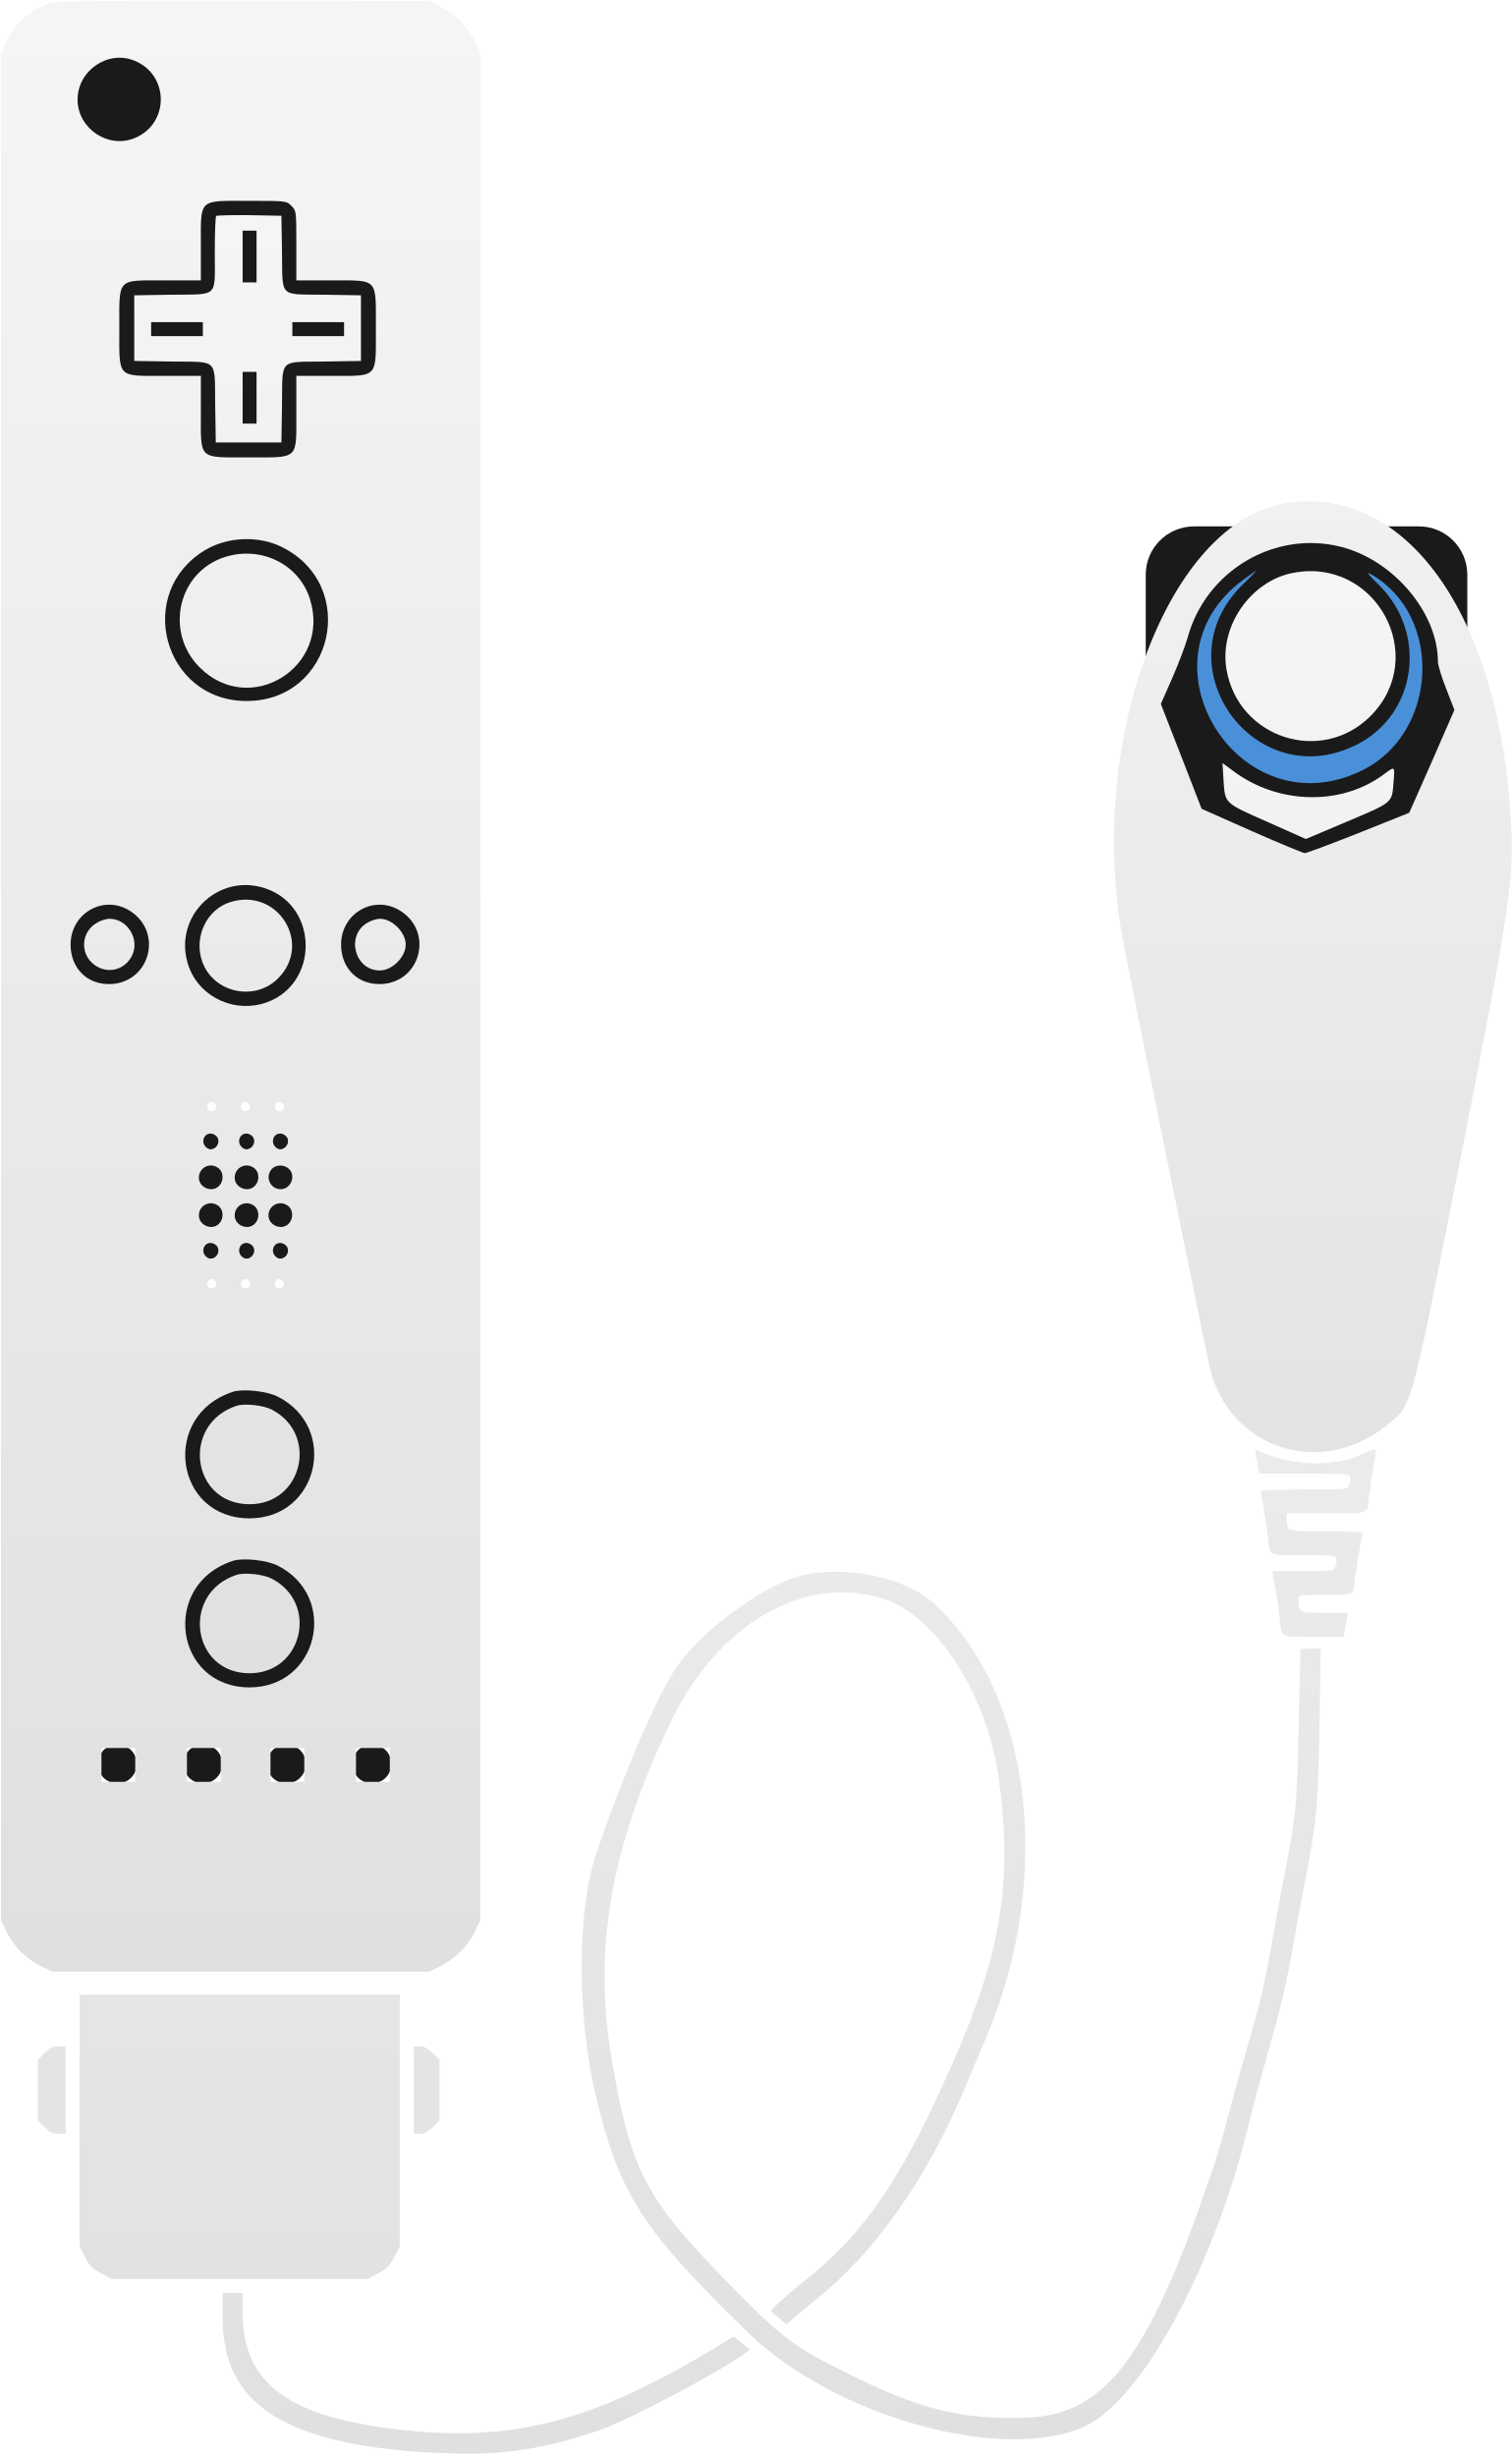
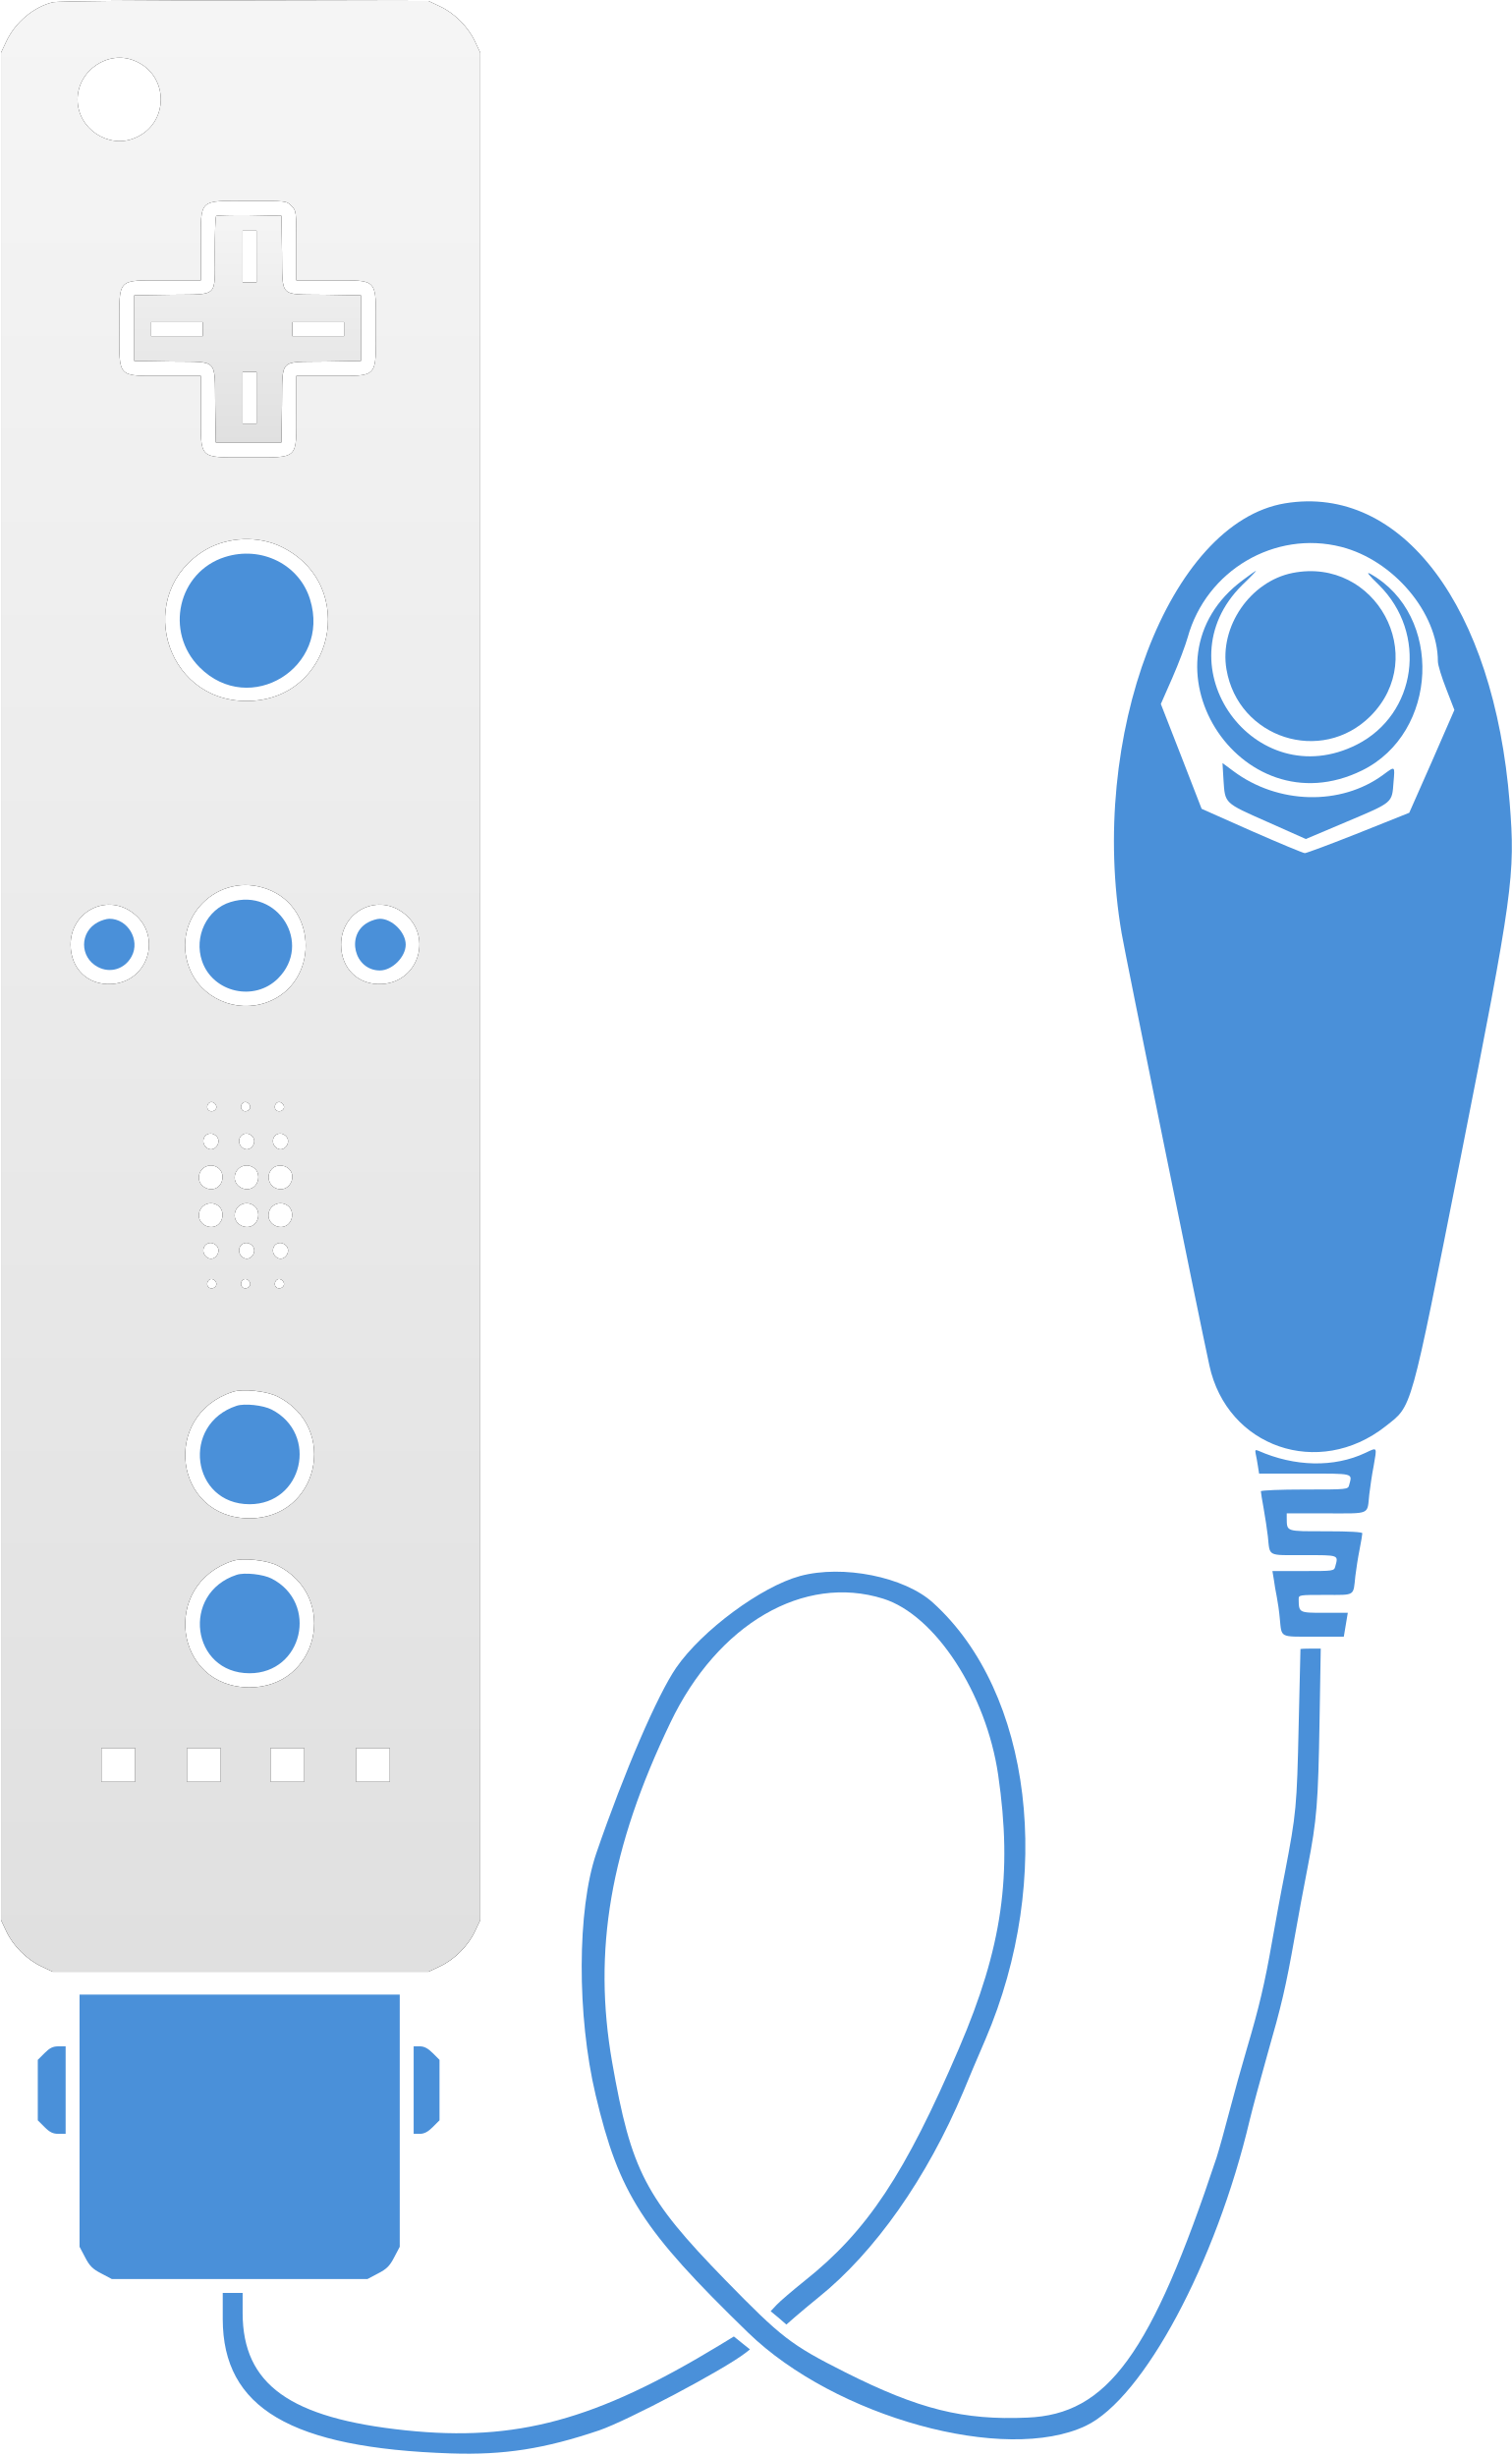
<svg xmlns="http://www.w3.org/2000/svg" width="1013.333" height="1646.667" viewBox="0 0 760 1235">
  <defs>
-     <linearGradient id="a" x1="0" x2="0" y1="0" y2="1">
+     <linearGradient id="b" x1="0" x2="0" y1="0" y2="1">
      <stop offset="0%" stop-color="#f5f5f5" />
      <stop offset="100%" stop-color="#e0e0e0" />
    </linearGradient>
+     <clipPath id="a">
+       <path d="M26.7 1.1C17 3.4 7.7 11.2 3.2 20.8L.5 26.5v939l2.7 5.7c3.4 7.3 10.3 14.2 17.6 17.6l5.7 2.7h189l5.7-2.7c7.3-3.4 14.2-10.3 17.6-17.6l2.7-5.7v-939l-2.7-5.7c-3.4-7.3-10.3-14.2-17.6-17.6L215.5.5 123 .3c-52-.1-94.1.3-96.3.8" />
+       <path d="M646.3 253.1c-57.8 9.6-98.7 115.3-82.8 213.8 1.4 8.3 39.4 195.6 44.6 219.9 8.9 41 55.1 56.8 88.6 30.4 13.6-10.8 12-5.1 37.8-135.4 26.3-133.2 27.5-141.6 24.6-178.1-7.8-98.5-54.2-160.4-112.8-150.6" />
+       <path d="M686.5 730.6c-15.7 7.4-35.5 7-53.8-1.1-1.5-.6-1.7-.4-1.3 1.6.3 1.3.8 4.1 1.1 6.1l.6 3.8H656c25.1 0 24-.3 22.4 5.7-.6 2.3-.7 2.3-22.5 2.3-12.1 0-21.9.4-21.9.9s.6 4.4 1.4 8.7c.8 4.4 1.7 10.6 2.1 13.9 1.1 10.4-.6 9.5 18.1 9.5 17.9 0 17.4-.2 15.8 5.7-.6 2.3-.9 2.3-16.1 2.3h-15.5l.7 4.2c.3 2.4 1 6.3 1.5 8.8s1.2 7.3 1.5 10.8c1 9.9-.3 9.2 17 9.2h15.2l1-6 1-6h-11.8c-12.8 0-12.8 0-12.9-6.8 0-2.2.2-2.2 13.4-2.2 15.3 0 14 .8 15.1-9.5.3-3.3 1-8 1.5-10.5s1.2-6.2 1.5-8.3l.6-3.7h-18.4c-20.4 0-19.6.3-19.7-6.8V761h19.9c22.6 0 20.5.9 21.6-9.5.4-3.3 1.3-9.8 2.2-14.3 1.7-9.9 2-9.5-4.2-6.6" />
+       <path d="M402.3 792.5c-19.5 5.3-49.3 27.3-62.3 46.1-9.4 13.7-26 52.1-40.2 93.4-9.6 28.2-9.8 81.5-.3 121.5 11.8 49.7 23.3 67.6 76.7 119.5 43.8 42.5 129.3 66.1 169.8 46.8 28.9-13.8 65.4-81.8 82.4-153.8 1.4-5.8 5.4-20.6 8.9-33 7.1-24.8 9.1-33.1 13.7-59 1.7-9.6 4.6-25.4 6.5-35 4.7-24.2 5.3-32.3 6-73.8l.6-36.2H659c-2.7 0-5 .1-5.1.2 0 .2-.4 17.4-.9 38.3-.9 41.2-1.2 44.2-6.9 74-2.2 11-5.1 27-6.6 35.5-3.5 20.1-6.5 32.8-12.5 53-2.7 9.1-6.7 23.5-8.9 32s-5.1 18.9-6.4 23c-32.9 99-54.8 129.1-95.2 130.7-32.2 1.4-54.5-4.2-91.5-22.8-27.4-13.8-32-17.4-60.5-46.6-40-41.1-47.1-54.6-56.7-109.3-9.8-56.1-1-107.7 29.3-170.8 23.8-49.7 67.1-74.8 107-62.3 26.2 8.2 51.8 47.6 57.8 88.6 7.3 50.1 2.1 86.7-19.7 137.5-27.1 63.2-46.1 91.9-77.6 116.9-6.1 4.9-12.4 10.3-14.1 12.1l-3 3.2 4 3.3 3.9 3.4 4.6-4c2.5-2.2 7.7-6.5 11.5-9.6 28.4-22.8 54.7-60.2 73-103.8 2-5 7-16.7 11-26 34.7-81 23.5-174.5-26.4-219.6-14.3-13-45.3-19.2-66.8-13.4" />
+       <path d="M40 1066.4v63.4l2.8 5.3c2.2 4.3 3.8 5.9 8.1 8.1l5.3 2.8h128.6l5.3-2.8c4.3-2.2 5.9-3.8 8.1-8.1l2.8-5.3V1003H40z" />
+       <path d="M25.4 1030c-5.5 2.2-6.4 5.1-6.4 21.2v15l3.4 3.4c2.6 2.6 4.2 3.4 7 3.4H33v-44l-2.7.1c-1.6 0-3.8.4-4.9.9" />
+       <path d="M208 1050.9v22.1h3.1c2.2 0 4.1-1 6.5-3.4l3.4-3.4v-15.1c0-17.3-1.3-20.5-9.2-21.8l-3.8-.6z" />
+       <path d="M112 1166.2c.1 44.7 34.2 64.8 114.6 67.5 26.9.9 47.2-2.3 74.7-11.6 14.3-4.9 62.5-30.4 73.5-38.9l2.3-1.8-4-3.2-4.1-3.3-7.2 4.4c-62.3 37.8-102.2 48.6-157.8 42.8-58.3-6.1-81.9-23.1-82-58.9V1153h-10z" />
+     </clipPath>
  </defs>
-   <circle cx="59.5" cy="49.5" r="24.1" fill="#1a1a1a" />
-   <rect width="141.9" height="141.9" x="53" y="94" fill="#1a1a1a" rx="21.3" />
-   <rect width="7.7" height="28.6" x="121.2" y="114.2" fill="#1a1a1a" rx="1.2" />
-   <rect width="28.6" height="7.7" x="74.2" y="161.2" fill="#1a1a1a" rx="1.2" />
-   <rect width="28.6" height="7.7" x="145.2" y="161.2" fill="#1a1a1a" rx="1.2" />
-   <rect width="7.7" height="28.6" x="121.2" y="185.2" fill="#1a1a1a" rx="1.2" />
-   <rect width="90.2" height="90.2" x="78.4" y="266.4" fill="#1a1a1a" rx="13.5" />
-   <rect width="161.7" height="171.6" x="576.1" y="264.7" fill="#1a1a1a" rx="24.3" />
-   <rect width="67.1" height="67.1" x="89.4" y="441.4" fill="#1a1a1a" rx="10.1" />
-   <rect width="44" height="44" x="32.5" y="452.5" fill="#1a1a1a" rx="6.6" />
-   <rect width="44" height="44" x="168.5" y="452.5" fill="#1a1a1a" rx="6.6" />
-   <circle cx="105.5" cy="573.5" r="4.6" fill="#1a1a1a" />
-   <circle cx="123.5" cy="573.5" r="4.6" fill="#1a1a1a" />
-   <circle cx="140.5" cy="573.5" r="4.6" fill="#1a1a1a" />
-   <circle cx="105.5" cy="591.5" r="6.9" fill="#1a1a1a" />
-   <circle cx="123.5" cy="591.5" r="6.9" fill="#1a1a1a" />
-   <circle cx="140.5" cy="591.5" r="6.9" fill="#1a1a1a" />
-   <circle cx="105.5" cy="610.5" r="6.9" fill="#1a1a1a" />
-   <circle cx="123.5" cy="610.5" r="6.9" fill="#1a1a1a" />
-   <circle cx="140.5" cy="610.5" r="6.9" fill="#1a1a1a" />
-   <circle cx="105.5" cy="628.5" r="4.6" fill="#1a1a1a" />
-   <circle cx="123.5" cy="628.5" r="4.6" fill="#1a1a1a" />
-   <circle cx="140.5" cy="628.5" r="4.6" fill="#1a1a1a" />
-   <rect width="71.5" height="71.5" x="89.2" y="695.2" fill="#1a1a1a" rx="10.7" />
-   <rect width="71.5" height="71.5" x="89.2" y="780.2" fill="#1a1a1a" rx="10.7" />
-   <circle cx="59" cy="887" r="9.8" fill="#1a1a1a" />
-   <circle cx="102" cy="887" r="9.8" fill="#1a1a1a" />
-   <circle cx="144" cy="887" r="9.8" fill="#1a1a1a" />
-   <circle cx="187" cy="887" r="9.8" fill="#1a1a1a" />
-   <path fill="url(#a)" d="M26.7 1.1C17 3.4 7.7 11.2 3.2 20.8L.5 26.5v939l2.7 5.7c3.4 7.3 10.3 14.2 17.6 17.6l5.7 2.7h189l5.7-2.7c7.3-3.4 14.2-10.3 17.6-17.6l2.7-5.7v-939l-2.7-5.7c-3.4-7.3-10.3-14.2-17.6-17.6L215.5.5 123 .3c-52-.1-94.1.3-96.3.8m41.1 29.5c17.4 7.2 17.4 31.6 0 38.8C54.5 75 39.1 64.7 39 50.2c-.1-14.7 15.4-25.3 28.8-19.6m78.7 72.9c2.5 2.4 2.5 2.7 2.5 20V141h17.5c23.9 0 22.5-1.5 22.5 24s1.4 24-22.5 24H149v18c0 24.5 1.6 23-24 23s-24 1.5-24-23v-18H83c-24.5 0-23 1.6-23-24s-1.5-24 23-24h18v-17.5c0-23.9-1.5-22.5 24-22.5 18.9 0 19.1 0 21.5 2.5M141.6 275c39.2 19.3 26.1 77.5-17.6 77.5-41.9 0-56.7-54.8-20.5-76.1 11.2-6.5 26.5-7.1 38.1-1.4m-7.1 172.1c25.6 9.6 25.6 47.2 0 56.8-15.8 5.9-33.6-2-39.4-17.4-9.3-24.8 14.6-48.7 39.4-39.4m-68.3 11.5c15.6 10.9 9 34.9-9.9 36.2-12 .8-20.8-7.6-20.8-19.8 0-16.3 17.5-25.7 30.7-16.4m136 0c15.6 10.9 9 34.9-9.9 36.2-12 .8-20.8-7.6-20.8-19.8 0-16.3 17.5-25.7 30.7-16.4m-93.4 97.7c.4 2-2.5 3.4-4 1.9s-.1-4.4 1.9-4c1 .2 1.9 1.1 2.1 2.1m17 0c.4 2-2.5 3.4-4 1.9s-.1-4.4 1.9-4c1 .2 1.9 1.1 2.1 2.1m17 0c.4 2-2.5 3.4-4 1.9s-.1-4.4 1.9-4c1 .2 1.9 1.1 2.1 2.1M109 571.5c2.6 3.2-1.3 8.1-4.7 5.9-3.5-2.2-2.3-7.4 1.7-7.4 1 0 2.3.7 3 1.5m18 0c2.6 3.2-1.3 8.1-4.7 5.9-3.5-2.2-2.3-7.4 1.7-7.4 1 0 2.3.7 3 1.5m17 0c2.6 3.2-1.3 8.1-4.7 5.9-3.5-2.2-2.3-7.4 1.7-7.4 1 0 2.3.7 3 1.5m-33.8 16.2c2.2 2 2.3 6.1.1 8.5-3.4 3.8-10.3 1.1-10.3-4 0-5.4 6.2-8.1 10.2-4.5m18 0c2.2 2 2.3 6.1.1 8.5-3.4 3.8-10.3 1.1-10.3-4 0-5.4 6.2-8.1 10.2-4.5m17 0c3.8 3.4 1.1 10.3-4 10.3-5.4 0-8.1-6.2-4.5-10.2 2-2.2 6.1-2.3 8.5-.1m-35 19c2.2 2 2.3 6.1.1 8.5-3.4 3.8-10.3 1.1-10.3-4 0-5.4 6.2-8.1 10.2-4.5m18 0c2.2 2 2.3 6.1.1 8.5-3.4 3.8-10.3 1.1-10.3-4 0-5.4 6.2-8.1 10.2-4.5m17 0c2.2 2 2.3 6.1.1 8.5-3.4 3.8-10.3 1.1-10.3-4 0-5.4 6.2-8.1 10.2-4.5M109 626.5c2.6 3.2-1.3 8.1-4.7 5.9-3.5-2.2-2.3-7.4 1.7-7.4 1 0 2.3.7 3 1.5m18 0c2.6 3.2-1.3 8.1-4.7 5.9-3.5-2.2-2.3-7.4 1.7-7.4 1 0 2.3.7 3 1.5m17 0c2.6 3.2-1.3 8.1-4.7 5.9-3.5-2.2-2.3-7.4 1.7-7.4 1 0 2.3.7 3 1.5m-35.2 18.8c.4 2-2.5 3.4-4 1.9s-.1-4.4 1.9-4c1 .2 1.9 1.1 2.1 2.1m17 0c.4 2-2.5 3.4-4 1.9s-.1-4.4 1.9-4c1 .2 1.9 1.1 2.1 2.1m17 0c.4 2-2.5 3.4-4 1.9s-.1-4.4 1.9-4c1 .2 1.9 1.1 2.1 2.1m-3.1 57c30.9 15.8 20.3 61.2-14.2 61.2-37.9 0-44.8-51.7-8.5-63.6 5.1-1.7 17.2-.4 22.7 2.4m0 85c30.9 15.8 20.3 61.2-14.2 61.2-37.9 0-44.8-51.7-8.5-63.6 5.1-1.7 17.2-.4 22.7 2.4M68 887.5v8.5H51v-17h17zm43 0v8.5H94v-17h17zm42 0v8.5h-17v-17h17zm43 0v8.5h-17v-17h17z" />
-   <path fill="url(#a)" d="M108.7 108.6c-.4.4-.7 8.9-.7 18.9 0 22.4 2.1 20.4-21.6 20.7l-18.9.3v33l19.1.3c23.4.3 21.3-1.9 21.6 21.8l.3 18.9h33l.3-18.9c.3-23.6-1.8-21.5 21.1-21.8l18.6-.3v-33l-18.6-.3c-22.8-.3-20.8 1.8-21.1-21.3l-.3-18.4-16.1-.3c-8.8-.1-16.3.1-16.7.4M129 129v13h-7v-26h7zm-27 36.5v3.5H76v-7h26zm71 0v3.5h-26v-7h26zM129 200v13h-7v-26h7zm-15.9 80.1c-23.6 7.5-30.5 37.7-12.7 55.5 25.2 25.2 66.1 0 55.5-34.2-5.4-17.6-24.5-27.1-42.8-21.3m2.8 173.5c-11.9 3.6-18.5 17.4-14.3 29.7 5.4 15.8 26.3 20.6 38.2 8.7 17.5-17.5-.1-45.8-23.9-38.4m-66.8 10.2c-9.1 4.9-9.1 17.5 0 22.4 6.3 3.4 13.7 1.1 17.1-5.3 4.4-8.2-1.9-18.9-11.2-18.9-1.4 0-4.1.8-5.9 1.8m136 0c-11.4 6.1-7 24.2 5.9 24.2 6.2 0 13-6.8 13-13s-6.8-13-13-13c-1.4 0-4.1.8-5.9 1.8M119 706.9c-28.1 9.2-22.8 49.5 6.5 49.5 26.7 0 34.9-35.3 11.1-47.6-4.3-2.2-13.6-3.2-17.6-1.9m0 85c-28.1 9.2-22.8 49.5 6.5 49.5 26.7 0 34.9-35.3 11.1-47.6-4.3-2.2-13.6-3.2-17.6-1.9m527.1-538.8c-58.2 9.7-99.1 117.3-82.1 216.3 1.7 10.1 39 193.9 44.1 217.2 8.9 41.2 55 57.1 88.6 30.6 13.6-10.8 12-5.1 37.8-135.4 26.3-133.2 27.5-141.6 24.6-178.1-7.9-98.6-54.2-160.3-113-150.6m28.3 21.9c26.3 6.7 48.6 33.2 48.6 57.6 0 1.8 1.9 8 4.2 13.8l4.1 10.6-11.3 25.9-11.4 25.8-25.5 10.2c-14.1 5.6-26.2 10.1-27 10.1s-12.8-5-26.7-11.1l-25.2-11.2-10.2-26.3-10.3-26.4 5.8-13.2c3.2-7.3 6.6-16.4 7.7-20.3 9.3-33.7 43.9-54 77.2-45.5" />
-   <path fill="url(#a)" d="M650 288.1c-21.3 4.2-37 27-33.3 48.5 5.9 34.6 47.7 48.1 72.4 23.5 29.9-30 2.7-80.2-39.1-72m-34.8 104.1c.8 12 .2 11.4 22.1 21.1l19.3 8.6 20.8-8.8c23.2-9.8 22.5-9.3 23.3-19.8.7-8.3.9-8.2-5.2-3.7-21.3 15.7-53 14.9-75.4-1.9l-5.4-4zm71.3 338.4c-15.7 7.4-35.5 7-53.8-1.1-1.5-.6-1.7-.4-1.3 1.6.3 1.3.8 4.1 1.1 6.1l.6 3.8H656c25.1 0 24-.3 22.4 5.7-.6 2.3-.7 2.3-22.5 2.3-12.1 0-21.9.4-21.9.9s.6 4.4 1.4 8.7c.8 4.4 1.7 10.6 2.1 13.9 1.1 10.4-.6 9.5 18.1 9.5 17.9 0 17.4-.2 15.8 5.7-.6 2.3-.9 2.3-16.1 2.3h-15.5l.7 4.2c.3 2.4 1 6.3 1.5 8.8s1.2 7.3 1.5 10.8c1 9.9-.3 9.2 17 9.2h15.2l1-6 1-6h-11.8c-12.8 0-12.8 0-12.9-6.8 0-2.2.2-2.2 13.4-2.2 15.3 0 14 .8 15.1-9.5.4-3.3 1.3-9.2 2.1-13.2s1.4-7.7 1.4-8.3-6.3-1-18.4-1c-20.3 0-19.5.3-19.6-6.8V761h19.9c22.6 0 20.5.9 21.6-9.5.4-3.3 1.3-9.8 2.2-14.3 1.7-9.9 2-9.5-4.2-6.6m-284.2 61.9c-19.5 5.3-49.3 27.3-62.3 46.1-9.4 13.7-26 52.1-40.2 93.4-9.6 28.2-9.8 81.5-.3 121.5 11.8 49.7 23.3 67.6 76.7 119.5 43.8 42.5 129.3 66.1 169.8 46.8 28.9-13.8 65.4-81.8 82.4-153.8 1.4-5.8 5.4-20.6 8.9-33 7.1-24.8 9.1-33.1 13.7-59 1.7-9.6 4.6-25.4 6.5-35 4.7-24.2 5.3-32.3 6-73.8l.6-36.2H659c-2.7 0-5 .1-5.1.2 0 .2-.4 17.4-.9 38.3-.9 41.2-1.2 44.2-6.9 74-2.2 11-5.1 27-6.6 35.5-3.5 20.1-6.5 32.8-12.5 53-2.7 9.1-6.7 23.5-8.9 32s-5.1 18.9-6.4 23c-32.9 99-54.8 129.1-95.2 130.7-32.2 1.4-54.5-4.2-91.5-22.8-27.4-13.8-32-17.4-60.5-46.6-40-41.1-47.1-54.6-56.7-109.3-9.8-56.1-1-107.7 29.3-170.8 23.8-49.7 67.1-74.8 107-62.3 26.2 8.2 51.8 47.6 57.8 88.6 7.3 50.1 2.1 86.7-19.7 137.5-27.1 63.2-46.1 91.9-77.6 116.9-6.1 4.9-12.4 10.3-14.1 12.1l-3 3.2 4 3.3 3.9 3.4 4.6-4c2.5-2.2 7.7-6.5 11.5-9.6 28.4-22.8 54.7-60.2 73-103.8 2-5 7-16.7 11-26 34.7-81 23.5-174.5-26.4-219.6-14.3-13-45.3-19.2-66.8-13.4M40 1066.4v63.4l2.8 5.3c2.2 4.3 3.8 5.9 8.1 8.1l5.3 2.8h128.6l5.3-2.8c4.3-2.2 5.9-3.8 8.1-8.1l2.8-5.3V1003H40zm-17.6-34-3.4 3.4v30.4l3.4 3.4c2.6 2.6 4.2 3.4 7 3.4H33v-44h-3.6c-2.8 0-4.4.8-7 3.4M208 1051v22h3.1c2.2 0 4.1-1 6.5-3.4l3.4-3.4v-30.4l-3.4-3.4c-2.4-2.4-4.3-3.4-6.5-3.4H208zm-96 115.2c.1 44.7 34.2 64.8 114.6 67.5 26.9.9 47.2-2.3 74.7-11.6 14.3-4.9 62.5-30.4 73.5-38.9l2.3-1.8-4-3.2-4.1-3.3-7.2 4.4c-62.3 37.8-102.2 48.6-157.8 42.8-58.3-6.1-81.9-23.1-82-58.9V1153h-10z" />
+   <path fill="#0a0a0a" d="M26.7 1.1C17 3.4 7.7 11.2 3.2 20.8L.5 26.5v939l2.7 5.7c3.4 7.3 10.3 14.2 17.6 17.6l5.7 2.7h189l5.7-2.7c7.3-3.4 14.2-10.3 17.6-17.6l2.7-5.7v-939l-2.7-5.7c-3.4-7.3-10.3-14.2-17.6-17.6L215.5.5 123 .3c-52-.1-94.1.3-96.3.8m41.1 29.5c17.4 7.2 17.4 31.6 0 38.8C54.5 75 39.1 64.7 39 50.2c-.1-14.7 15.4-25.3 28.8-19.6m78.7 72.9c2.5 2.4 2.5 2.7 2.5 20V141h17.5c23.9 0 22.5-1.5 22.5 24s1.4 24-22.5 24H149v18c0 24.5 1.6 23-24 23s-24 1.5-24-23v-18H83c-24.5 0-23 1.6-23-24s-1.5-24 23-24h18v-17.5c0-23.9-1.5-22.5 24-22.5 18.9 0 19.1 0 21.5 2.5M141.6 275c39.2 19.3 26.1 77.5-17.6 77.5-41.9 0-56.7-54.8-20.5-76.1 11.2-6.5 26.5-7.1 38.1-1.4m-7.1 172.1c25.6 9.6 25.6 47.2 0 56.8-15.8 5.9-33.6-2-39.4-17.4-9.3-24.8 14.6-48.7 39.4-39.4m-68.3 11.5c15.6 10.9 9 34.9-9.9 36.2-12 .8-20.8-7.6-20.8-19.8 0-16.3 17.5-25.7 30.7-16.4m136 0c15.6 10.9 9 34.9-9.9 36.2-12 .8-20.8-7.6-20.8-19.8 0-16.3 17.5-25.7 30.7-16.4m-93.4 97.7c.4 2-2.5 3.4-4 1.9s-.1-4.4 1.9-4c1 .2 1.9 1.1 2.1 2.1m17 0c.4 2-2.5 3.4-4 1.9s-.1-4.4 1.9-4c1 .2 1.9 1.1 2.1 2.1m17 0c.4 2-2.5 3.4-4 1.9s-.1-4.4 1.9-4c1 .2 1.9 1.1 2.1 2.1M109 571.5c2.6 3.2-1.3 8.1-4.7 5.9-3.5-2.2-2.3-7.4 1.7-7.4 1 0 2.3.7 3 1.5m18 0c2.6 3.2-1.3 8.1-4.7 5.9-3.5-2.2-2.3-7.4 1.7-7.4 1 0 2.3.7 3 1.5m17 0c2.6 3.2-1.3 8.1-4.7 5.9-3.5-2.2-2.3-7.4 1.7-7.4 1 0 2.3.7 3 1.5m-33.8 16.2c2.2 2 2.3 6.1.1 8.5-3.4 3.8-10.3 1.1-10.3-4 0-5.4 6.2-8.1 10.2-4.5m18 0c2.2 2 2.3 6.1.1 8.5-3.4 3.8-10.3 1.1-10.3-4 0-5.4 6.2-8.1 10.2-4.5m17 0c3.8 3.4 1.1 10.3-4 10.3-5.4 0-8.1-6.2-4.5-10.2 2-2.2 6.1-2.3 8.5-.1m-35 19c2.2 2 2.3 6.1.1 8.5-3.4 3.8-10.3 1.1-10.3-4 0-5.4 6.2-8.1 10.2-4.5m18 0c2.2 2 2.3 6.1.1 8.5-3.4 3.8-10.3 1.1-10.3-4 0-5.4 6.2-8.1 10.2-4.5m17 0c2.2 2 2.3 6.1.1 8.5-3.4 3.8-10.3 1.1-10.3-4 0-5.4 6.2-8.1 10.2-4.5M109 626.5c2.6 3.2-1.3 8.1-4.7 5.9-3.5-2.2-2.3-7.4 1.7-7.4 1 0 2.3.7 3 1.5m18 0c2.6 3.2-1.3 8.1-4.7 5.9-3.5-2.2-2.3-7.4 1.7-7.4 1 0 2.3.7 3 1.5m17 0c2.6 3.2-1.3 8.1-4.7 5.9-3.5-2.2-2.3-7.4 1.7-7.4 1 0 2.3.7 3 1.5m-35.2 18.8c.4 2-2.5 3.4-4 1.9s-.1-4.4 1.9-4c1 .2 1.9 1.1 2.1 2.1m17 0c.4 2-2.5 3.4-4 1.9s-.1-4.4 1.9-4c1 .2 1.9 1.1 2.1 2.1m17 0c.4 2-2.5 3.4-4 1.9s-.1-4.4 1.9-4c1 .2 1.9 1.1 2.1 2.1m-3.1 57c30.9 15.8 20.3 61.2-14.2 61.2-37.9 0-44.8-51.7-8.5-63.6 5.1-1.7 17.2-.4 22.7 2.4m0 85c30.9 15.8 20.3 61.2-14.2 61.2-37.9 0-44.8-51.7-8.5-63.6 5.1-1.7 17.2-.4 22.7 2.4M68 887.5v8.5H51v-17h17zm43 0v8.5H94v-17h17zm42 0v8.5h-17v-17h17zm43 0v8.5h-17v-17h17z" />
+   <path fill="#0a0a0a" d="M108.7 108.6c-.4.4-.7 8.9-.7 18.9 0 22.4 2.1 20.4-21.6 20.7l-18.9.3v33l19.1.3c23.4.3 21.3-1.9 21.6 21.8l.3 18.9h33l.3-18.9c.3-23.6-1.8-21.5 21.1-21.8l18.6-.3v-33l-18.6-.3c-22.8-.3-20.8 1.8-21.1-21.3l-.3-18.4-16.1-.3c-8.8-.1-16.3.1-16.7.4M129 129v13h-7v-26h7zm-27 36.5v3.5H76v-7h26zm71 0v3.5h-26v-7h26zM129 200v13h-7v-26h7z" />
+   <path fill="url(#b)" d="M26.7 1.1C17 3.4 7.7 11.2 3.2 20.8L.5 26.5v939l2.7 5.7c3.4 7.3 10.3 14.2 17.6 17.6l5.7 2.7h189l5.7-2.7c7.3-3.4 14.2-10.3 17.6-17.6l2.7-5.7v-939l-2.7-5.7c-3.4-7.3-10.3-14.2-17.6-17.6L215.5.5 123 .3c-52-.1-94.1.3-96.3.8m41.1 29.5c17.4 7.2 17.4 31.6 0 38.8C54.5 75 39.1 64.7 39 50.2c-.1-14.7 15.4-25.3 28.8-19.6m78.7 72.9c2.5 2.4 2.5 2.7 2.5 20V141h17.5c23.9 0 22.5-1.5 22.5 24s1.4 24-22.5 24H149v18c0 24.5 1.6 23-24 23s-24 1.5-24-23v-18H83c-24.5 0-23 1.6-23-24s-1.5-24 23-24h18v-17.5c0-23.9-1.5-22.5 24-22.5 18.9 0 19.1 0 21.5 2.5M141.6 275c39.2 19.3 26.1 77.5-17.6 77.5-41.9 0-56.7-54.8-20.5-76.1 11.2-6.5 26.5-7.1 38.1-1.4m-7.1 172.1c25.6 9.6 25.6 47.2 0 56.8-15.8 5.9-33.6-2-39.4-17.4-9.3-24.8 14.6-48.7 39.4-39.4m-68.3 11.5c15.6 10.9 9 34.9-9.9 36.2-12 .8-20.8-7.6-20.8-19.8 0-16.3 17.5-25.7 30.7-16.4m136 0c15.6 10.9 9 34.9-9.9 36.2-12 .8-20.8-7.6-20.8-19.8 0-16.3 17.5-25.7 30.7-16.4m-93.4 97.7c.4 2-2.5 3.4-4 1.9s-.1-4.4 1.9-4c1 .2 1.9 1.1 2.1 2.1m17 0c.4 2-2.5 3.4-4 1.9s-.1-4.4 1.9-4c1 .2 1.9 1.1 2.1 2.1m17 0c.4 2-2.5 3.4-4 1.9s-.1-4.4 1.9-4c1 .2 1.9 1.1 2.1 2.1M109 571.5c2.6 3.2-1.3 8.1-4.7 5.9-3.5-2.2-2.3-7.4 1.7-7.4 1 0 2.3.7 3 1.5m18 0c2.6 3.2-1.3 8.1-4.7 5.9-3.5-2.2-2.3-7.4 1.7-7.4 1 0 2.3.7 3 1.5m17 0c2.6 3.2-1.3 8.1-4.7 5.9-3.5-2.2-2.3-7.4 1.7-7.4 1 0 2.3.7 3 1.5m-33.8 16.2c2.2 2 2.3 6.1.1 8.5-3.4 3.8-10.3 1.1-10.3-4 0-5.4 6.2-8.1 10.2-4.5m18 0c2.2 2 2.3 6.1.1 8.5-3.4 3.8-10.3 1.1-10.3-4 0-5.4 6.2-8.1 10.2-4.5m17 0c3.8 3.4 1.1 10.3-4 10.3-5.4 0-8.1-6.2-4.5-10.2 2-2.2 6.1-2.3 8.5-.1m-35 19c2.2 2 2.3 6.1.1 8.5-3.4 3.8-10.3 1.1-10.3-4 0-5.4 6.2-8.1 10.2-4.5m18 0c2.2 2 2.3 6.1.1 8.5-3.4 3.8-10.3 1.1-10.3-4 0-5.4 6.2-8.1 10.2-4.5m17 0c2.2 2 2.3 6.1.1 8.5-3.4 3.8-10.3 1.1-10.3-4 0-5.4 6.2-8.1 10.2-4.5M109 626.5c2.6 3.2-1.3 8.1-4.7 5.9-3.5-2.2-2.3-7.4 1.7-7.4 1 0 2.3.7 3 1.5m18 0c2.6 3.2-1.3 8.1-4.7 5.9-3.5-2.2-2.3-7.4 1.7-7.4 1 0 2.3.7 3 1.5m17 0c2.6 3.2-1.3 8.1-4.7 5.9-3.5-2.2-2.3-7.4 1.7-7.4 1 0 2.3.7 3 1.5m-35.2 18.8c.4 2-2.5 3.4-4 1.9s-.1-4.4 1.9-4c1 .2 1.9 1.1 2.1 2.1m17 0c.4 2-2.5 3.4-4 1.9s-.1-4.4 1.9-4c1 .2 1.9 1.1 2.1 2.1m17 0c.4 2-2.5 3.4-4 1.9s-.1-4.4 1.9-4c1 .2 1.9 1.1 2.1 2.1m-3.1 57c30.9 15.8 20.3 61.2-14.2 61.2-37.9 0-44.8-51.7-8.5-63.6 5.1-1.7 17.2-.4 22.7 2.4m0 85c30.9 15.8 20.3 61.2-14.2 61.2-37.9 0-44.8-51.7-8.5-63.6 5.1-1.7 17.2-.4 22.7 2.4M68 887.5v8.5H51v-17h17zm43 0v8.5H94v-17h17zm42 0v8.5h-17v-17h17zm43 0v8.5h-17v-17h17z" />
+   <path fill="url(#b)" d="M108.7 108.6c-.4.4-.7 8.9-.7 18.9 0 22.4 2.1 20.4-21.6 20.7l-18.9.3v33l19.1.3c23.4.3 21.3-1.9 21.6 21.8l.3 18.9h33l.3-18.9c.3-23.6-1.8-21.5 21.1-21.8l18.6-.3v-33l-18.6-.3c-22.8-.3-20.8 1.8-21.1-21.3l-.3-18.4-16.1-.3c-8.8-.1-16.3.1-16.7.4M129 129v13h-7v-26h7zm-27 36.5v3.5H76v-7h26zm71 0v3.5h-26v-7h26zM129 200v13h-7v-26h7z" />
+   <path fill="#4a90d9" d="M113.1 280.1c-23.6 7.5-30.5 37.7-12.7 55.5 25.2 25.2 66.1 0 55.5-34.2-5.4-17.6-24.5-27.1-42.8-21.3" />
+   <path fill="#4a90d9" d="M115.9 453.6c-11.9 3.6-18.5 17.4-14.3 29.7 5.4 15.8 26.3 20.6 38.2 8.7 17.5-17.5-.1-45.8-23.9-38.4" />
+   <path fill="#4a90d9" d="M49.1 463.8c-9.1 4.9-9.1 17.5 0 22.4 6.3 3.4 13.7 1.1 17.1-5.3 4.4-8.2-1.9-18.9-11.2-18.9-1.4 0-4.1.8-5.9 1.8" />
+   <path fill="#4a90d9" d="M185.1 463.8c-11.4 6.1-7 24.2 5.9 24.2 6.2 0 13-6.8 13-13s-6.8-13-13-13c-1.4 0-4.1.8-5.9 1.8" />
+   <path fill="#4a90d9" d="M119 706.9c-28.1 9.2-22.8 49.5 6.5 49.5 26.7 0 34.9-35.3 11.1-47.6-4.3-2.2-13.6-3.2-17.6-1.9" />
+   <path fill="#4a90d9" d="M119 791.9c-28.1 9.2-22.8 49.5 6.5 49.5 26.7 0 34.9-35.3 11.1-47.6-4.3-2.2-13.6-3.2-17.6-1.9" />
+   <path fill="#4a90d9" d="M646.1 253.1c-58.2 9.7-99.1 117.3-82.1 216.3 1.7 10.1 39 193.9 44.1 217.2 8.9 41.2 55 57.1 88.6 30.6 13.6-10.8 12-5.1 37.8-135.4 26.3-133.2 27.5-141.6 24.6-178.1-7.9-98.6-54.2-160.3-113-150.6m28.3 21.9c26.3 6.7 48.6 33.2 48.6 57.6 0 1.8 1.9 8 4.2 13.8l4.1 10.6-11.3 25.9-11.4 25.8-25.5 10.2c-14.1 5.6-26.2 10.1-27 10.1s-12.8-5-26.7-11.1l-25.2-11.2-10.2-26.3-10.3-26.4 5.8-13.2c3.2-7.3 6.6-16.4 7.7-20.3 9.3-33.7 43.9-54 77.2-45.5" />
  <path fill="#4a90d9" d="M625.2 291.5c-55.4 40.7-2.1 126.3 59.7 95.9 38.4-18.9 40.9-78.1 4.2-98.8-2.3-1.3-1.2.3 4.2 5.5 24.7 24.4 19.1 65-11 80.3-51.4 26-98.7-39.7-57.7-80.2 4.1-3.9 7.2-7.2 7-7.2s-3.1 2-6.4 4.5" />
+   <path fill="#4a90d9" d="M650 288.1c-21.3 4.2-37 27-33.3 48.5 5.9 34.6 47.7 48.1 72.4 23.5 29.9-30 2.7-80.2-39.1-72" />
+   <path fill="#4a90d9" d="M615.2 392.2c.8 12 .2 11.4 22.1 21.1l19.3 8.6 20.8-8.8c23.2-9.8 22.5-9.3 23.3-19.8.7-8.3.9-8.2-5.2-3.7-21.3 15.7-53 14.9-75.4-1.9l-5.4-4z" />
+   <path fill="#4a90d9" d="M686.5 730.6c-15.7 7.4-35.5 7-53.8-1.1-1.5-.6-1.7-.4-1.3 1.6.3 1.3.8 4.1 1.1 6.1l.6 3.8H656c25.1 0 24-.3 22.4 5.7-.6 2.3-.7 2.3-22.5 2.3-12.1 0-21.9.4-21.9.9s.6 4.4 1.4 8.7c.8 4.4 1.7 10.6 2.1 13.9 1.1 10.4-.6 9.5 18.1 9.5 17.9 0 17.4-.2 15.8 5.7-.6 2.3-.9 2.3-16.1 2.3h-15.5l.7 4.2c.3 2.4 1 6.3 1.5 8.8s1.2 7.3 1.5 10.8c1 9.9-.3 9.2 17 9.2h15.2l1-6 1-6h-11.8c-12.8 0-12.8 0-12.9-6.8 0-2.2.2-2.2 13.4-2.2 15.3 0 14 .8 15.1-9.5.4-3.3 1.3-9.2 2.1-13.2s1.4-7.7 1.4-8.3-6.3-1-18.4-1c-20.3 0-19.5.3-19.6-6.8V761h19.9c22.6 0 20.5.9 21.6-9.5.4-3.3 1.3-9.8 2.2-14.3 1.7-9.9 2-9.5-4.2-6.6" />
+   <path fill="#4a90d9" d="M402.3 792.5c-19.5 5.3-49.3 27.3-62.3 46.1-9.4 13.7-26 52.1-40.2 93.4-9.6 28.2-9.8 81.5-.3 121.5 11.8 49.7 23.3 67.6 76.7 119.5 43.8 42.5 129.3 66.1 169.8 46.8 28.9-13.8 65.4-81.8 82.4-153.8 1.4-5.8 5.4-20.6 8.9-33 7.1-24.8 9.1-33.1 13.7-59 1.7-9.6 4.6-25.4 6.5-35 4.7-24.2 5.3-32.3 6-73.8l.6-36.2H659c-2.7 0-5 .1-5.1.2 0 .2-.4 17.4-.9 38.3-.9 41.2-1.2 44.2-6.9 74-2.2 11-5.1 27-6.6 35.5-3.5 20.1-6.5 32.8-12.5 53-2.7 9.1-6.7 23.5-8.9 32s-5.1 18.9-6.4 23c-32.9 99-54.8 129.1-95.2 130.7-32.2 1.4-54.5-4.2-91.5-22.8-27.4-13.8-32-17.4-60.5-46.6-40-41.1-47.1-54.6-56.7-109.3-9.8-56.1-1-107.7 29.3-170.8 23.8-49.7 67.1-74.8 107-62.3 26.2 8.2 51.8 47.6 57.8 88.6 7.3 50.1 2.1 86.7-19.7 137.5-27.1 63.2-46.1 91.9-77.6 116.9-6.1 4.9-12.4 10.3-14.1 12.1l-3 3.2 4 3.3 3.9 3.4 4.6-4c2.5-2.2 7.7-6.5 11.5-9.6 28.4-22.8 54.7-60.2 73-103.8 2-5 7-16.7 11-26 34.7-81 23.5-174.5-26.4-219.6-14.3-13-45.3-19.2-66.8-13.4" />
+   <path fill="#4a90d9" d="M40 1066.4v63.4l2.8 5.3c2.2 4.3 3.8 5.9 8.1 8.1l5.3 2.8h128.6l5.3-2.8c4.3-2.2 5.9-3.8 8.1-8.1l2.8-5.3V1003H40z" />
+   <path fill="#4a90d9" d="m22.4 1032.4-3.4 3.4v30.4l3.4 3.4c2.6 2.6 4.2 3.4 7 3.4H33v-44h-3.6c-2.8 0-4.4.8-7 3.4" />
+   <path fill="#4a90d9" d="M208 1051v22h3.1c2.2 0 4.1-1 6.5-3.4l3.4-3.4v-30.4l-3.4-3.4c-2.4-2.4-4.3-3.4-6.5-3.4H208z" />
+   <path fill="#4a90d9" d="M112 1166.2c.1 44.7 34.2 64.8 114.6 67.5 26.9.9 47.2-2.3 74.7-11.6 14.3-4.9 62.5-30.4 73.5-38.9l2.3-1.8-4-3.2-4.1-3.3-7.2 4.4c-62.3 37.8-102.2 48.6-157.8 42.8-58.3-6.1-81.9-23.1-82-58.9V1153h-10z" />
</svg>
